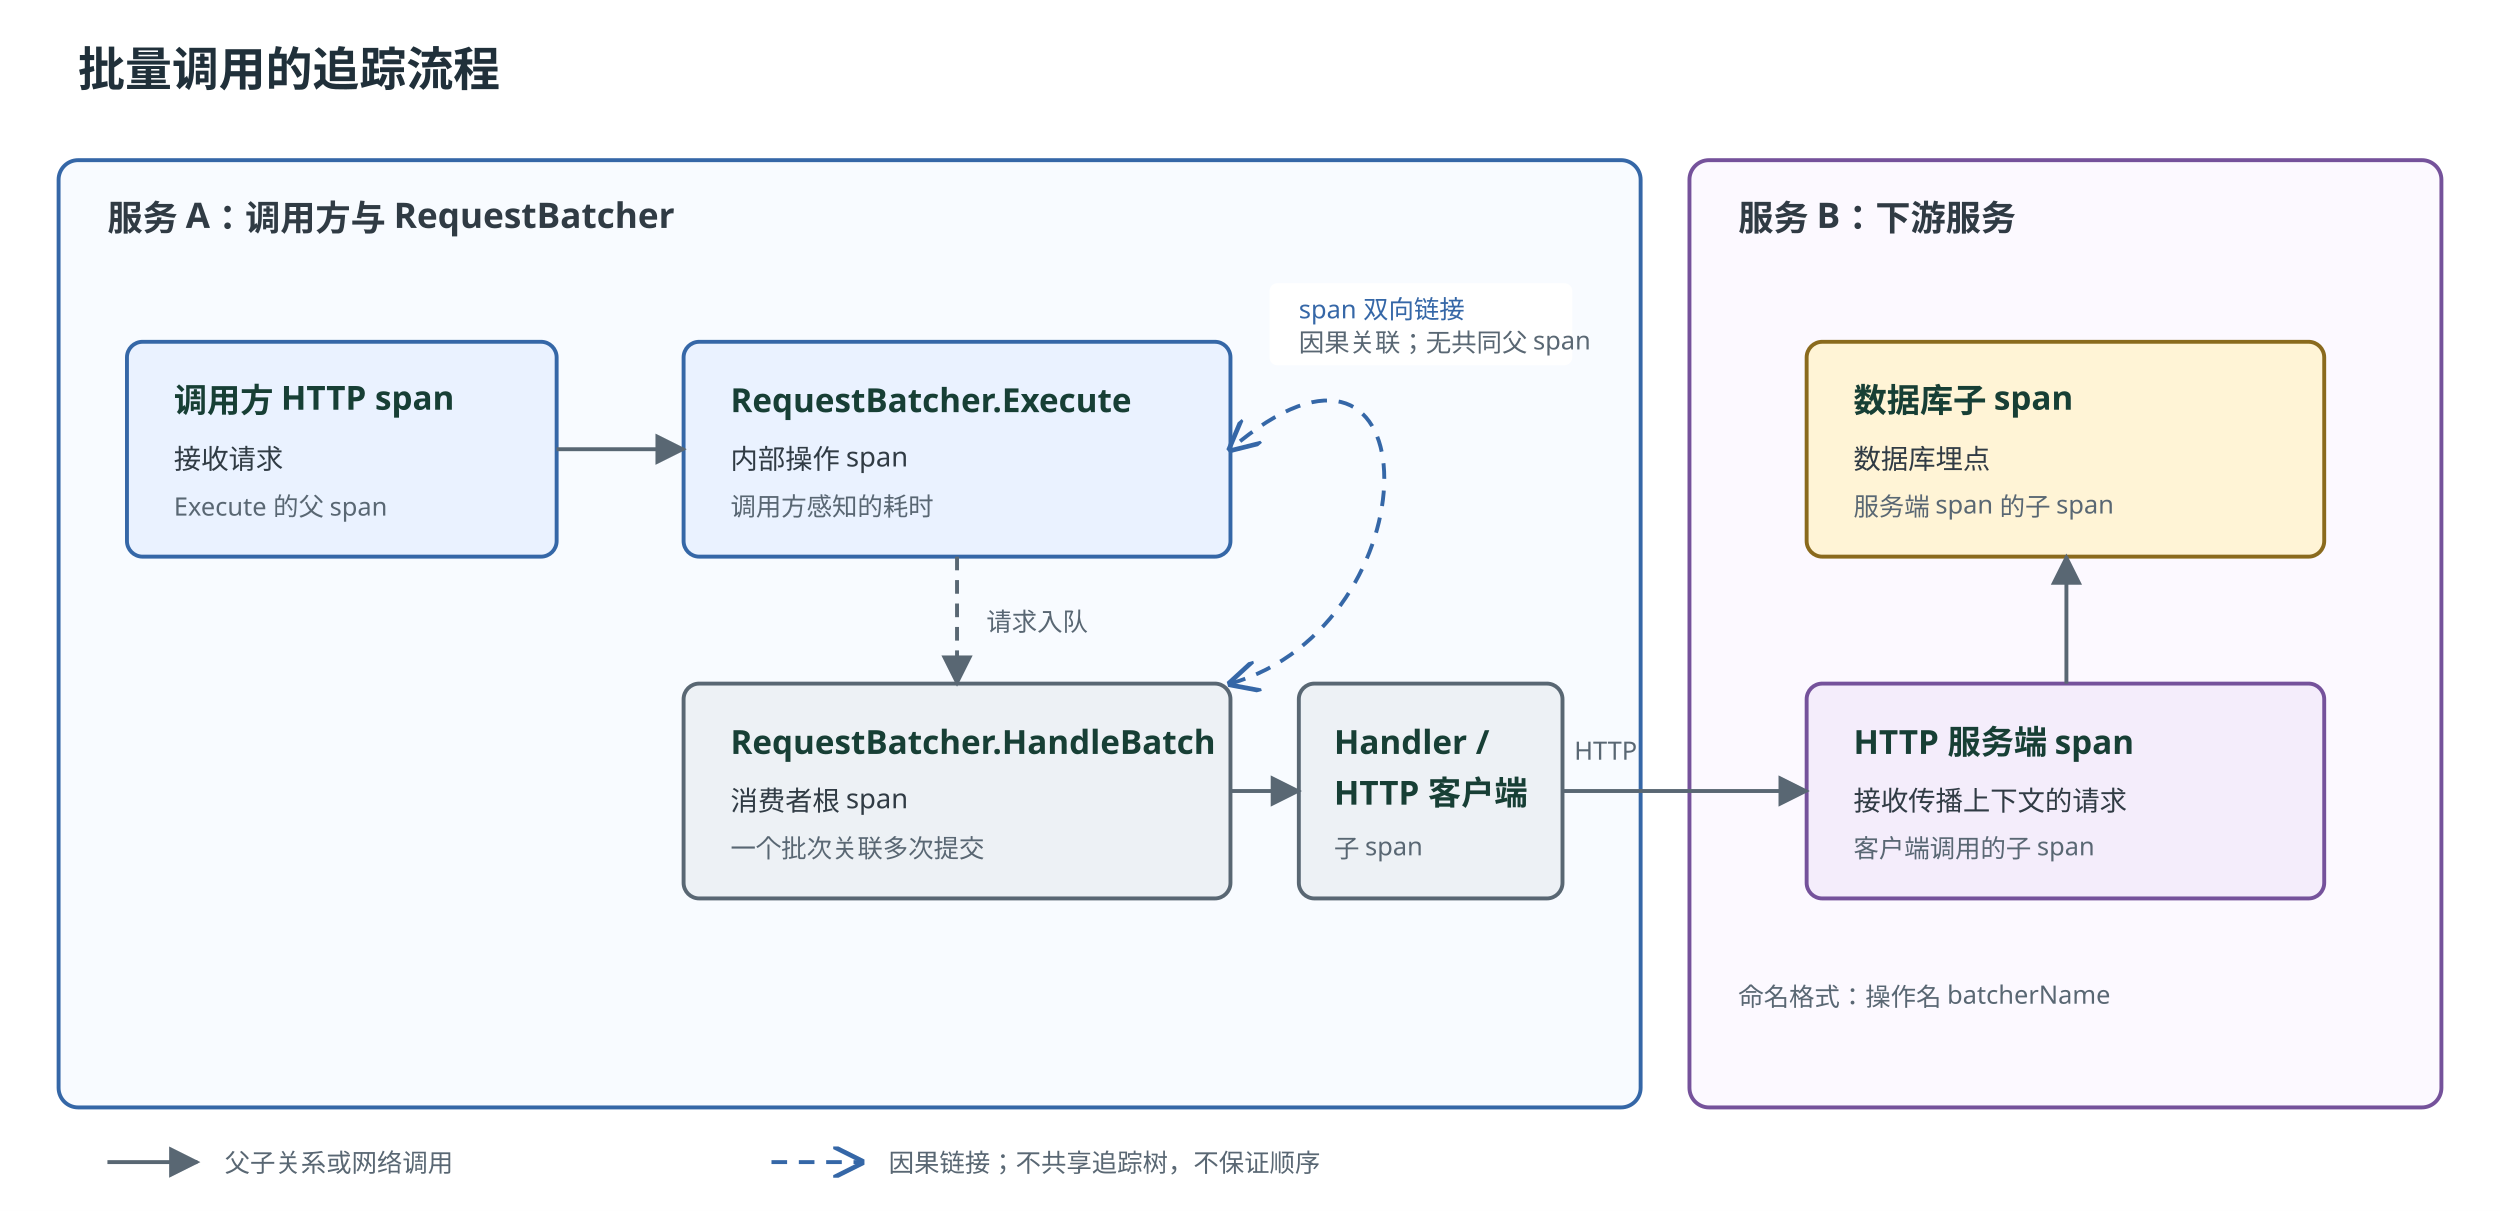
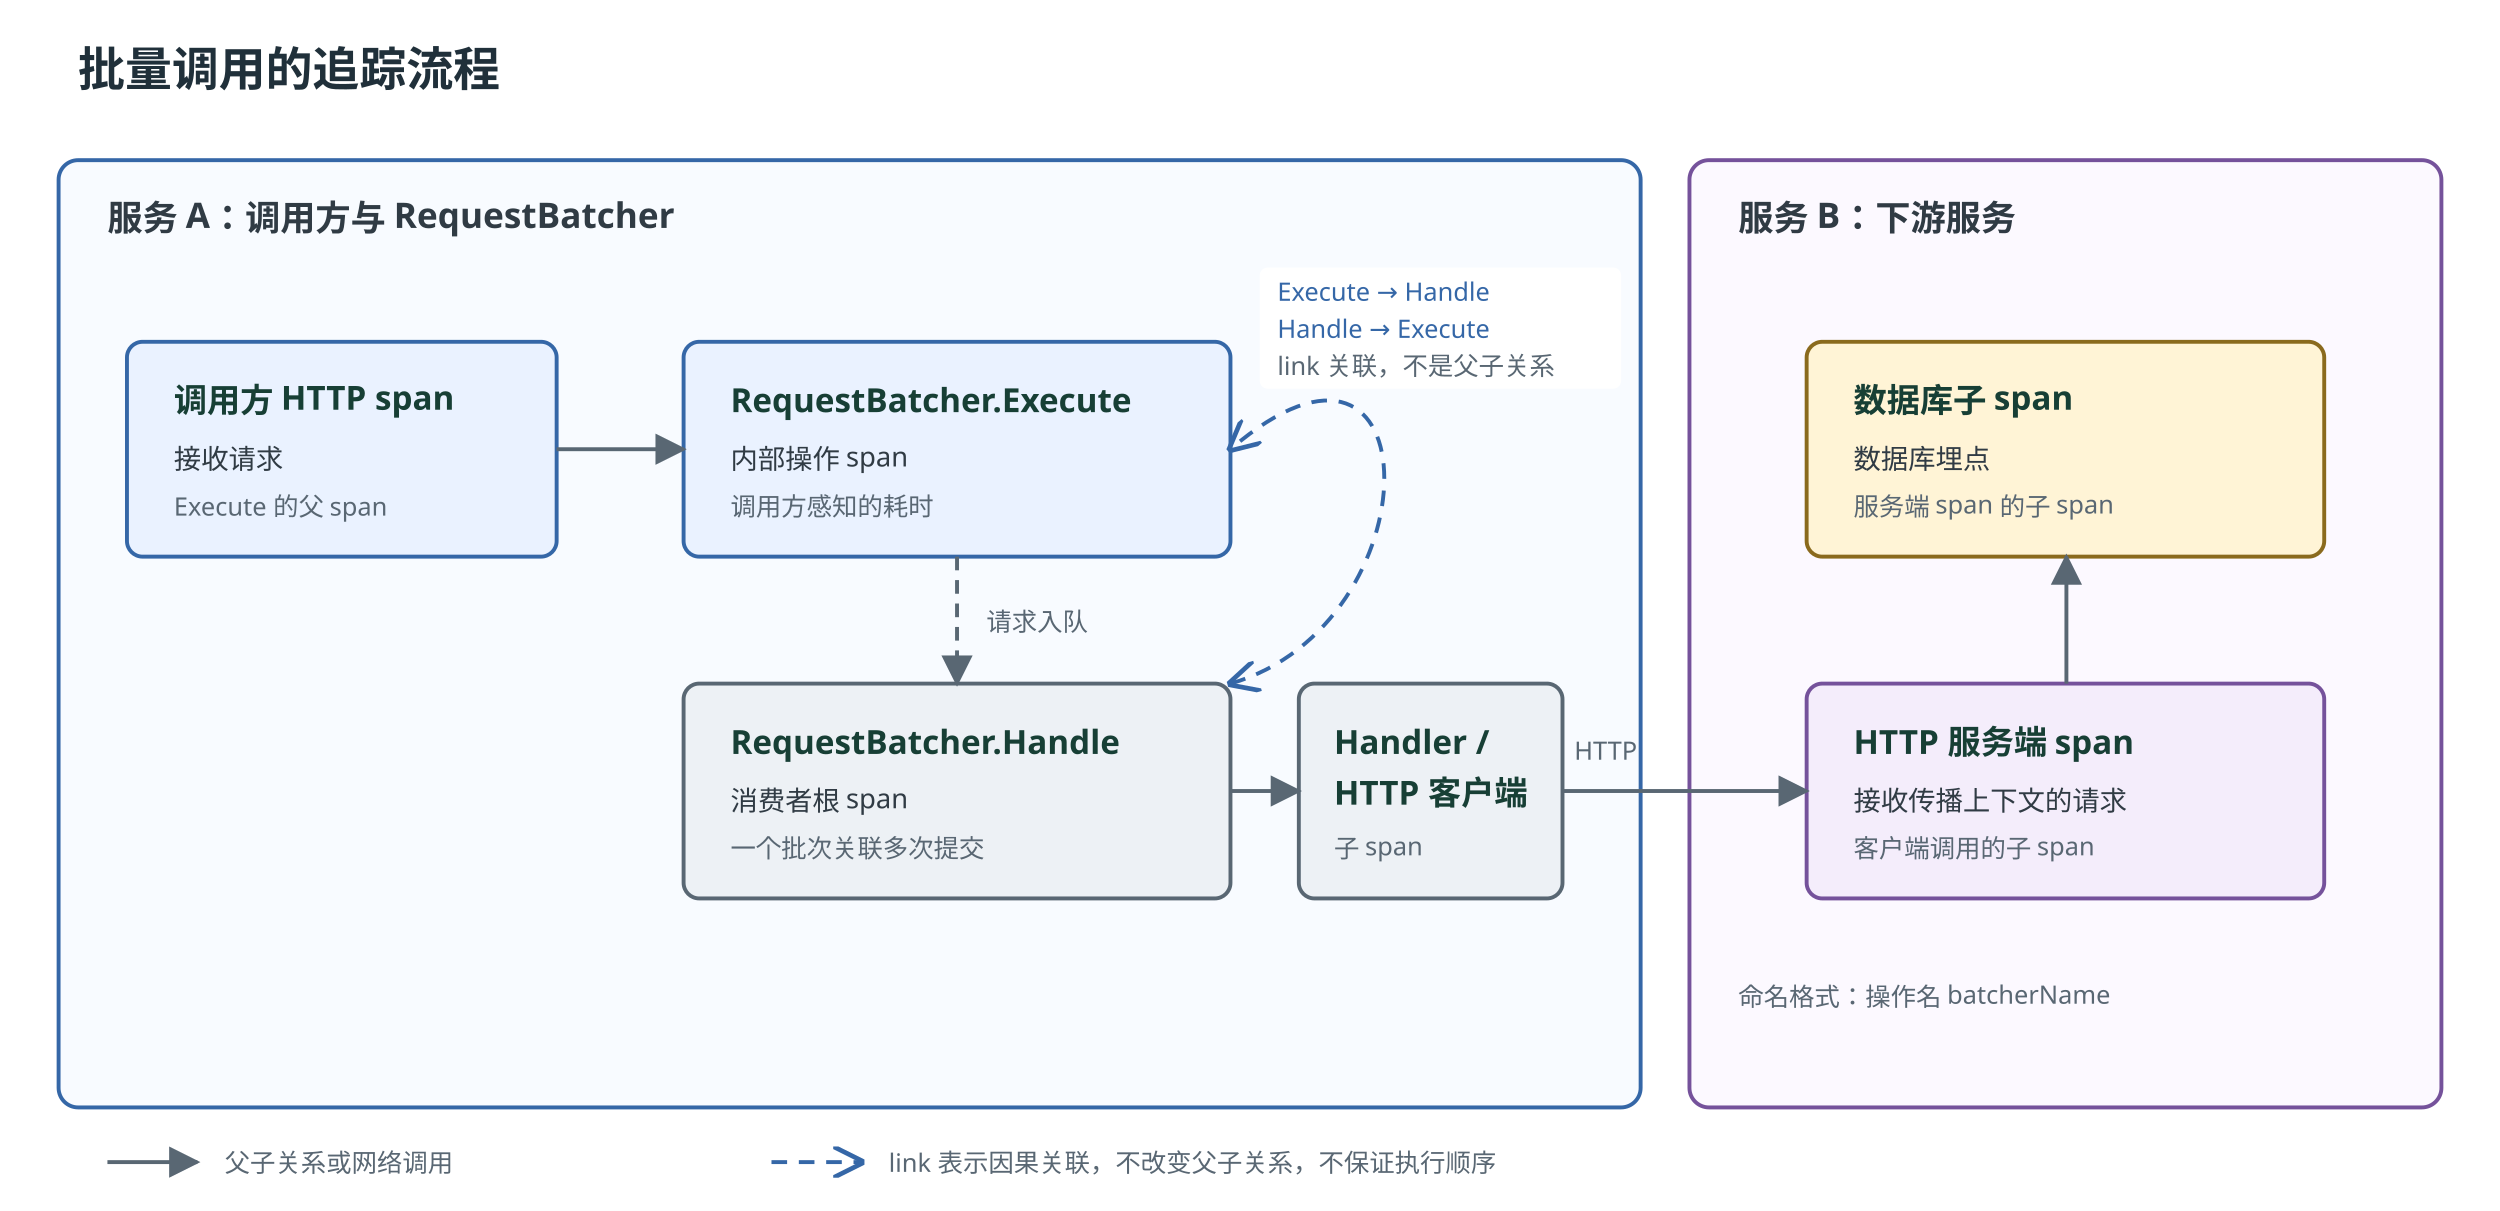
<svg xmlns="http://www.w3.org/2000/svg" width="1280" height="620" viewBox="0 0 1280 620" role="img" aria-labelledby="title desc">
  <defs>
    <marker id="solid-arrow" viewBox="0 0 10 10" refX="9" refY="5" markerWidth="8" markerHeight="8" orient="auto">
      <path d="M 0 0 L 10 5 L 0 10 z" fill="#596773" />
    </marker>
    <marker id="link-arrow" viewBox="0 0 10 10" refX="9" refY="5" markerWidth="8" markerHeight="8" orient="auto-start-reverse">
      <path d="M 0 0 L 10 5 L 0 10" fill="none" stroke="#3567a7" stroke-width="1.5" />
    </marker>
    <style>
      .title { font-family: sans-serif; font-size: 24px; font-weight: 600; fill: #20303a; }
      .boundary-title { font-family: sans-serif; font-size: 18px; font-weight: 600; fill: #303b44; }
      .node-title { font-family: sans-serif; font-size: 17px; font-weight: 600; fill: #173f35; }
      .node-text { font-family: sans-serif; font-size: 14px; fill: #303b44; }
      .small { font-family: sans-serif; font-size: 13px; fill: #596773; }
      .edge-label { font-family: sans-serif; font-size: 13px; fill: #3567a7; }
    </style>
  </defs>
  <rect width="1280" height="620" fill="#ffffff" />
  <text x="40" y="44" class="title">批量调用的追踪流程</text>
  <rect x="30" y="82" width="810" height="485" rx="10" fill="#f8fbff" stroke="#3567a7" stroke-width="2" />
  <text x="55" y="118" class="boundary-title">服务 A：调用方与 RequestBatcher</text>
  <rect x="65" y="175" width="220" height="110" rx="8" fill="#eaf2ff" stroke="#3567a7" stroke-width="2" />
  <text x="89" y="211" class="node-title" fill="#1d3b66">调用方 HTTP span</text>
  <text x="89" y="240" class="node-text">接收请求</text>
  <text x="89" y="264" class="small">Execute 的父 span</text>
  <rect x="350" y="175" width="280" height="110" rx="8" fill="#eaf2ff" stroke="#3567a7" stroke-width="2" />
  <text x="374" y="211" class="node-title" fill="#1d3b66">RequestBatcher.Execute</text>
  <text x="374" y="240" class="node-text">内部操作 span</text>
  <text x="374" y="264" class="small">调用方感知的耗时</text>
  <rect x="350" y="350" width="280" height="110" rx="8" fill="#edf1f5" stroke="#596773" stroke-width="2" />
-   <text x="374" y="386" class="node-title" fill="#303b44">RequestBatcher.HandleBatch</text>
+   <text x="374" y="386" class="node-title" fill="#303b44">RequestBatcher.Handle</text>
  <text x="374" y="415" class="node-text">消费者根 span</text>
  <text x="374" y="439" class="small">一个批次关联多次提交</text>
  <rect x="665" y="350" width="135" height="110" rx="8" fill="#edf1f5" stroke="#596773" stroke-width="2" />
  <text x="683" y="386" class="node-title" fill="#303b44">Handler /</text>
  <text x="683" y="412" class="node-title" fill="#303b44">HTTP 客户端</text>
  <text x="683" y="439" class="small">子 span</text>
  <rect x="865" y="82" width="385" height="485" rx="10" fill="#fcf9ff" stroke="#75529b" stroke-width="2" />
  <text x="890" y="118" class="boundary-title">服务 B：下游服务</text>
  <rect x="925" y="350" width="265" height="110" rx="8" fill="#f4edfb" stroke="#75529b" stroke-width="2" />
  <text x="949" y="386" class="node-title" fill="#422d59">HTTP 服务端 span</text>
  <text x="949" y="415" class="node-text">接收传播上下文的请求</text>
  <text x="949" y="439" class="small">客户端调用的子 span</text>
  <rect x="925" y="175" width="265" height="110" rx="8" fill="#fff4d6" stroke="#8a6a1d" stroke-width="2" />
  <text x="949" y="211" class="node-title" fill="#4d3b0e">数据库子 span</text>
  <text x="949" y="240" class="node-text">数据库埋点</text>
  <text x="949" y="264" class="small">服务端 span 的子 span</text>
  <text x="890" y="515" class="small">命名格式：操作名 batcherName</text>
  <path d="M 285 230 L 350 230" fill="none" stroke="#596773" stroke-width="2" marker-end="url(#solid-arrow)" />
  <path d="M 490 285 L 490 350" fill="none" stroke="#596773" stroke-width="2" stroke-dasharray="7 5" marker-end="url(#solid-arrow)" />
  <text x="505" y="323" class="small">请求入队</text>
  <path d="M 630 405 L 665 405" fill="none" stroke="#596773" stroke-width="2" marker-end="url(#solid-arrow)" />
  <path d="M 800 405 L 925 405" fill="none" stroke="#596773" stroke-width="2" marker-end="url(#solid-arrow)" />
  <text x="806" y="389" class="small">HTTP</text>
  <path d="M 1058 350 L 1058 285" fill="none" stroke="#596773" stroke-width="2" marker-end="url(#solid-arrow)" />
  <path d="M 630 350 C 735 320, 735 140, 630 230" fill="none" stroke="#3567a7" stroke-width="2" stroke-dasharray="8 6" marker-start="url(#link-arrow)" marker-end="url(#link-arrow)" />
-   <rect x="650" y="145" width="155" height="42" rx="4" fill="#ffffff" />
-   <text x="665" y="163" class="edge-label">span 双向链接</text>
-   <text x="665" y="180" class="small">因果关联；无共同父 span</text>
+   <rect x="645" y="137" width="185" height="62" rx="4" fill="#ffffff" />
+   <text x="654" y="154" class="edge-label">Execute → Handle</text>
+   <text x="654" y="173" class="edge-label">Handle → Execute</text>
+   <text x="654" y="192" class="small">link 关联，不是父子关系</text>
  <line x1="55" y1="595" x2="101" y2="595" stroke="#596773" stroke-width="2" marker-end="url(#solid-arrow)" />
  <text x="115" y="600" class="small">父子关系或网络调用</text>
  <line x1="395" y1="595" x2="441" y2="595" stroke="#3567a7" stroke-width="2" stroke-dasharray="8 6" marker-end="url(#link-arrow)" />
-   <text x="455" y="600" class="small">因果链接；不共享追踪树，不保证顺序</text>
+   <text x="455" y="600" class="small">link 表示因果关联，不改变父子关系，不保证执行顺序</text>
</svg>
